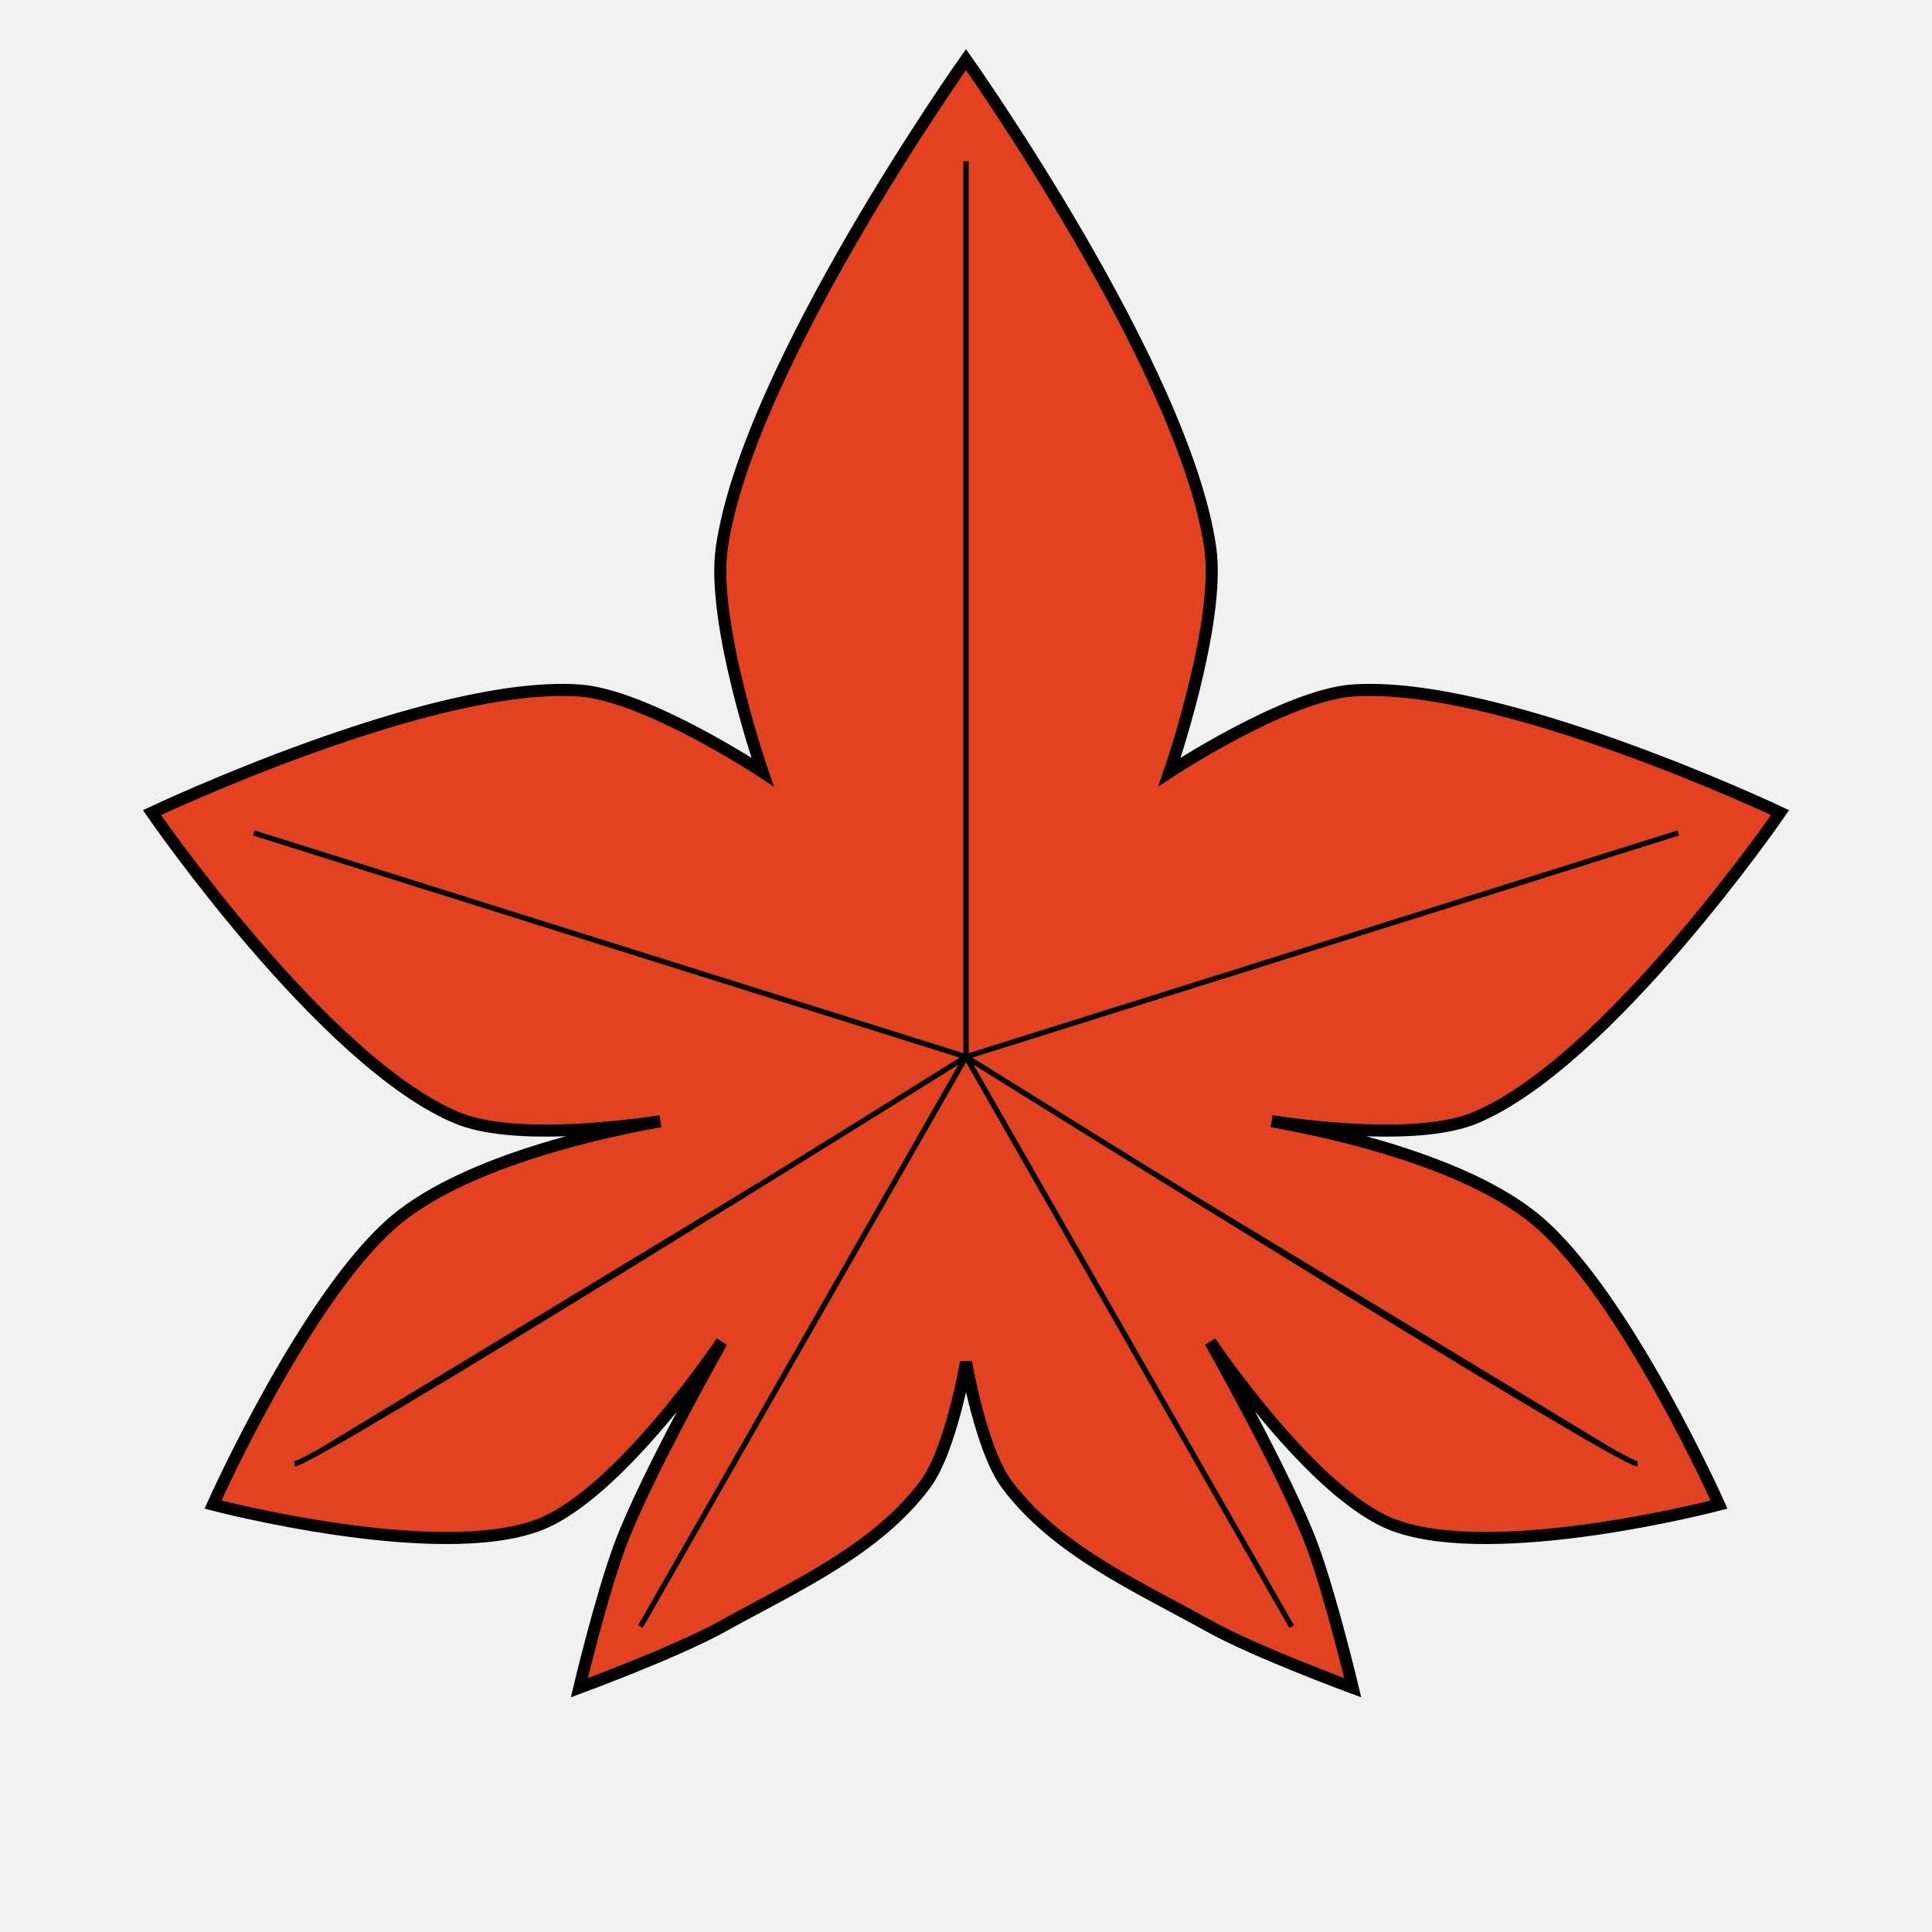
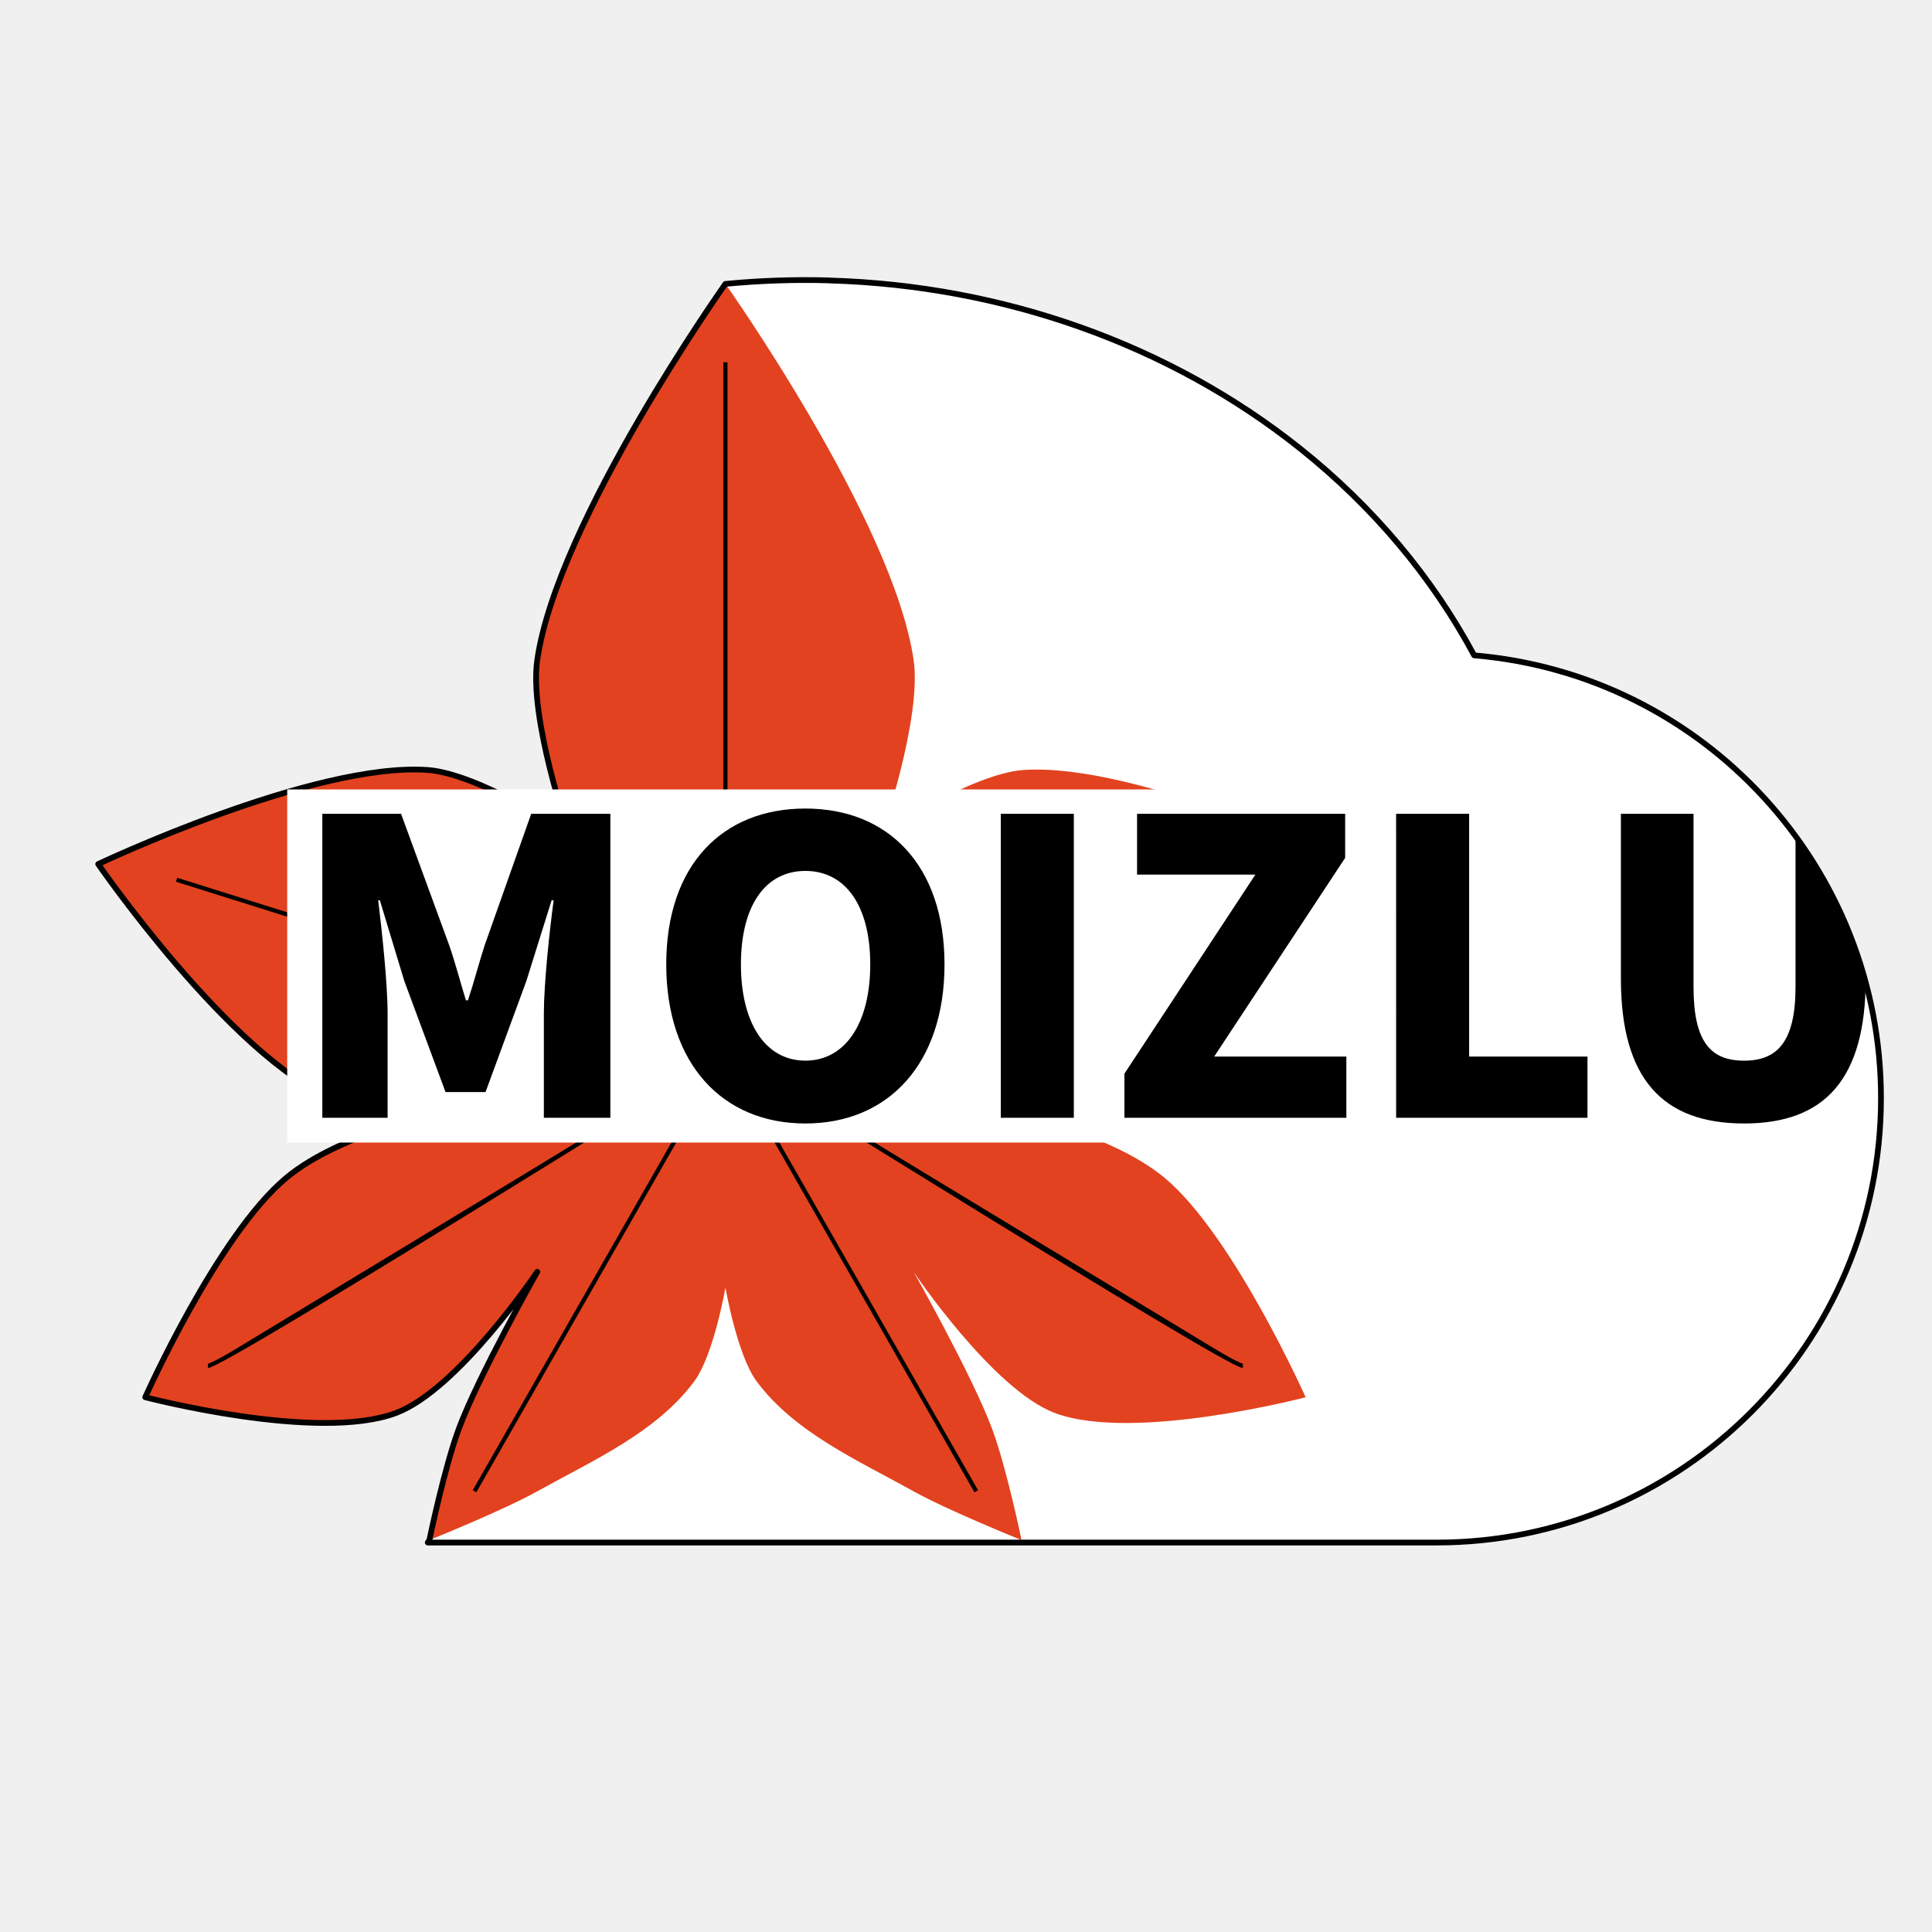
<svg xmlns="http://www.w3.org/2000/svg" width="80mm" height="80mm" viewBox="0 0 80 80" version="1.1" id="svg1">
-   <defs id="defs1" />
-   <g id="layer1" transform="translate(-75,-85)">
-     <g id="g1" transform="translate(1.0439499e-6,0.3249353)">
-       <path id="rect1" style="fill:#e2421f;fill-opacity:1;stroke:#000000;stroke-width:0.5;stroke-dasharray:none;stroke-opacity:1" d="m 115,87.143 c 0,0 -9.047,12.763 -10.113,20.225 -0.444,3.109 1.686,9.27 1.686,9.27 0,0 -4.824,-3.178 -7.584,-3.371 -6.12,-0.429 -17.697,5.057 -17.697,5.057 0,0 7.135,10.36 12.641,12.641 2.213,0.917 6.567,0.412 8.412,0.139 -2.177,0.382 -7.951,1.593 -10.939,4.076 -3.692,3.068 -7.586,11.797 -7.586,11.797 0,0 9.272,2.436 13.484,0.844 3.344,-1.264 7.584,-7.586 7.584,-7.586 0,0 -3.153,5.58 -4.213,8.428 -0.79,2.123 -1.686,5.898 -1.686,5.898 0,0 4.029,-1.487 5.898,-2.527 2.996,-1.667 6.378,-3.15 8.428,-5.898 1.062,-1.424 1.686,-5.057 1.686,-5.057 0,0 0.623,3.633 1.686,5.057 2.05,2.748 5.432,4.231 8.428,5.898 1.869,1.04 5.898,2.527 5.898,2.527 0,0 -0.896,-3.776 -1.686,-5.898 -1.06,-2.848 -4.213,-8.428 -4.213,-8.428 0,0 4.24,6.321 7.584,7.586 4.212,1.593 13.484,-0.844 13.484,-0.844 0,0 -3.894,-8.729 -7.586,-11.797 -2.988,-2.483 -8.762,-3.694 -10.939,-4.076 1.845,0.273 6.199,0.778 8.412,-0.139 5.505,-2.28 12.641,-12.641 12.641,-12.641 0,0 -11.577,-5.486 -17.697,-5.057 -2.76,0.193 -7.584,3.371 -7.584,3.371 0,0 2.13,-6.16 1.686,-9.27 C 124.047,99.905 115,87.143 115,87.143 Z" />
+   <defs id="defs1">
+     <clipPath clipPathUnits="userSpaceOnUse" id="clipPath14">
+       <path id="path14" style="display:inline;fill:#ffffff;fill-opacity:1;fill-rule:evenodd;stroke:none;stroke-width:0.237;stroke-linecap:round;stroke-linejoin:round;stroke-dasharray:none;stroke-opacity:1" d="m 32.923,11.61 c -1.431,-0.04 -2.863,0.008 -4.286,0.146 -0.006,0.008 -6.971,9.836 -7.792,15.583 -0.342,2.395 -2.418,4.693 -4.544,4.544 -4.715,-0.33 -13.635,3.896 -13.635,3.896 10.731,11.377 7.789,9.251 1.947,22.076 0,0 7.144,1.877 10.39,0.65 2.577,-0.974 5.843,-5.845 5.843,-5.845 0,0 -2.429,4.299 -3.246,6.493 -0.608,1.635 -1.222,4.615 -1.222,4.615 h 5.29e-4 c -0.045,0.068 -0.068,0.103 -0.068,0.103 H 58.083 C 68.246,63.872 76.485,55.634 76.485,45.47 76.486,35.91 69.165,27.942 59.639,27.134 57.897,23.885 55.449,20.975 52.436,18.572 47.057,14.28 40.147,11.814 32.923,11.61 Z" />
+     </clipPath>
+   </defs>
+   <ellipse style="display:none;fill:none;fill-opacity:1;fill-rule:evenodd;stroke:#ffffff;stroke-width:0.1;stroke-linecap:round;stroke-linejoin:round;stroke-dasharray:none;stroke-opacity:1" id="path2" cx="40" cy="40" rx="40" ry="40" />
+   <g id="layer1" transform="matrix(1.187496,0,0,1.187496,-95.58643,-110.7027)">
+     <g id="g10" transform="translate(-9.211084,-0.01753024)">
+       <path id="path8" style="fill:#ffffff;fill-opacity:1;fill-rule:evenodd;stroke:none;stroke-width:0.2;stroke-linecap:round;stroke-linejoin:round;stroke-dasharray:none;stroke-opacity:1" d="m 118.609,103.018 c -1.205,-0.034 -2.411,0.007 -3.609,0.123 l 2.79,22.836 c -2.374,4.682 -13.171,21.05 -13.171,21.05 h 35.177 c 8.558,1.2e-4 15.497,-6.938 15.497,-15.496 2.2e-4,-8.051 -6.164,-14.761 -14.186,-15.441 -1.467,-2.736 -3.529,-5.186 -6.066,-7.21 -4.53,-3.614 -10.349,-5.69 -16.432,-5.862 z" />
+       <path id="rect1" style="fill:#e2421f;fill-opacity:1;stroke:none;stroke-width:0.365;stroke-dasharray:none;stroke-opacity:1" d="m 115,87.143 c 0,0 -9.047,12.763 -10.113,20.225 -0.444,3.109 1.686,9.27 1.686,9.27 0,0 -4.824,-3.178 -7.584,-3.371 -6.12,-0.429 -17.697,5.057 -17.697,5.057 0,0 7.135,10.36 12.641,12.641 2.213,0.917 6.567,0.412 8.412,0.139 -2.177,0.382 -7.951,1.593 -10.939,4.076 -3.692,3.068 -7.586,11.797 -7.586,11.797 0,0 9.272,2.436 13.484,0.844 3.344,-1.264 7.584,-7.586 7.584,-7.586 0,0 -3.153,5.58 -4.213,8.428 -0.79,2.123 -1.586,5.99 -1.586,5.99 0,0 3.929,-1.579 5.799,-2.619 2.996,-1.667 6.378,-3.15 8.428,-5.898 1.062,-1.424 1.686,-5.057 1.686,-5.057 0,0 0.623,3.633 1.686,5.057 2.05,2.748 5.432,4.231 8.428,5.898 1.869,1.04 5.799,2.619 5.799,2.619 0,0 -0.796,-3.868 -1.586,-5.99 -1.06,-2.848 -4.213,-8.428 -4.213,-8.428 0,0 4.24,6.321 7.584,7.586 4.212,1.593 13.484,-0.844 13.484,-0.844 0,0 -3.894,-8.729 -7.586,-11.797 -2.988,-2.483 -8.762,-3.694 -10.939,-4.076 1.845,0.273 6.199,0.778 8.412,-0.139 5.505,-2.28 12.641,-12.641 12.641,-12.641 0,0 -11.577,-5.486 -17.697,-5.057 -2.76,0.193 -7.584,3.371 -7.584,3.371 0,0 2.13,-6.16 1.686,-9.27 C 124.047,99.905 115,87.143 115,87.143 Z" transform="matrix(0.648817,0,0,0.648817,40.38605,46.60186)" />
+       <path id="path5" style="fill:#000000;stroke:#000000;stroke-width:0.145;stroke-opacity:1" d="M 106.252,145.242 115,129.933 m 8.748,15.31 L 115,129.933 M 96.957,140.868 C 97.503,140.868 115,129.933 115,129.933 m 18.043,10.935 C 132.497,140.868 115,129.933 115,129.933 M 95.863,123.918 115,129.933 M 134.137,123.918 115,129.933 m 0,-24.058 v 24.058" />
+       <path id="path8-1" style="fill:none;fill-opacity:1;fill-rule:evenodd;stroke:#000000;stroke-width:0.2;stroke-linecap:round;stroke-linejoin:round;stroke-dasharray:none;stroke-opacity:1" d="m 118.609,103.018 c -1.205,-0.034 -2.411,0.007 -3.609,0.123 -0.006,0.009 -5.871,8.283 -6.562,13.122 -0.288,2.017 1.094,6.014 1.094,6.014 0,0 -3.13,-2.062 -4.921,-2.187 -3.971,-0.278 -11.482,3.281 -11.482,3.281 0,0 4.63,6.722 8.202,8.202 1.436,0.595 4.261,0.267 5.458,0.09 -1.413,0.248 -5.158,1.034 -7.097,2.645 -2.395,1.99 -4.922,7.654 -4.922,7.654 0,0 6.016,1.581 8.749,0.548 2.17,-0.82 4.921,-4.922 4.921,-4.922 0,0 -2.046,3.62 -2.733,5.468 -0.512,1.377 -1.029,3.887 -1.029,3.887 -0.038,0.057 -0.057,0.087 -0.057,0.087 h 35.177 c 8.558,1.2e-4 15.497,-6.938 15.497,-15.496 2.2e-4,-8.051 -6.164,-14.761 -14.186,-15.441 -1.467,-2.736 -3.529,-5.186 -6.066,-7.21 -4.53,-3.614 -10.349,-5.69 -16.432,-5.862 z" />
    </g>
-     <path style="fill:#000000;fill-opacity:1;stroke-width:10;stroke-dasharray:none" d="M 156,89 115,135" id="path1" />
-     <path id="path5" style="fill:#000000;stroke:#000000;stroke-width:0.223;stroke-opacity:1" d="M 101.516,152.356 115,128.76 M 128.484,152.356 115,128.76 M 87.19,145.614 C 88.033,145.614 115,128.76 115,128.76 m 27.81,16.854 C 141.967,145.614 115,128.76 115,128.76 M 85.505,119.49 115,128.76 M 144.495,119.49 115,128.76 m 0,-37.08 v 37.08" />
  </g>
+   <rect style="fill:#ffffff;fill-opacity:1;fill-rule:evenodd;stroke:none;stroke-width:0.248;stroke-linecap:round;stroke-linejoin:round;stroke-dasharray:none;stroke-opacity:1" id="rect12" width="57.727" height="14.622" x="11.893" y="32.689" />
+   <path d="m 11.947,46.284 h 2.703 v -4.308 c 0,-1.25 -0.237,-3.446 -0.389,-4.696 h 0.068 l 1.014,3.345 1.706,4.595 h 1.656 l 1.689,-4.595 1.047,-3.345 h 0.084 C 21.357,38.53 21.12,40.726 21.12,41.976 v 4.308 h 2.754 V 33.699 H 20.596 l -1.926,5.44 c -0.237,0.726 -0.439,1.52 -0.693,2.281 h -0.084 c -0.236,-0.76 -0.439,-1.554 -0.693,-2.281 L 15.207,33.699 h -3.26 z m 20.002,0.237 c 3.429,0 5.761,-2.466 5.761,-6.588 0,-4.105 -2.331,-6.453 -5.761,-6.453 -3.429,0 -5.761,2.331 -5.761,6.453 0,4.122 2.331,6.588 5.761,6.588 z m 0,-2.602 c -1.656,0 -2.669,-1.554 -2.669,-3.987 0,-2.433 1.014,-3.869 2.669,-3.869 1.656,0 2.686,1.436 2.686,3.869 0,2.433 -1.03,3.987 -2.686,3.987 z m 8.092,2.365 h 3.024 V 33.699 h -3.024 z m 5.119,0 h 9.19 v -2.534 h -5.473 l 5.423,-8.227 V 33.699 H 45.683 v 2.517 h 4.899 l -5.423,8.244 z m 11.251,0 h 7.923 v -2.534 H 59.434 V 33.699 h -3.024 z m 14.41,0.237 c 3.345,0 5.034,-1.841 5.034,-5.997 V 33.699 h -2.906 v 7.163 c 0,2.281 -0.76,3.058 -2.129,3.058 -1.385,0 -2.095,-0.777 -2.095,-3.058 V 33.699 h -3.007 v 6.825 c 0,4.156 1.74,5.997 5.102,5.997 z" id="text13" clip-path="url(#clipPath14)" style="font-weight:900;font-size:16.893px;font-family:'Source Han Sans HC';-inkscape-font-specification:'Source Han Sans HC Heavy';fill-rule:evenodd;stroke-width:0.761;stroke-linecap:round;stroke-linejoin:round" transform="translate(1.400053)" aria-label="MOIZLU" />
</svg>
